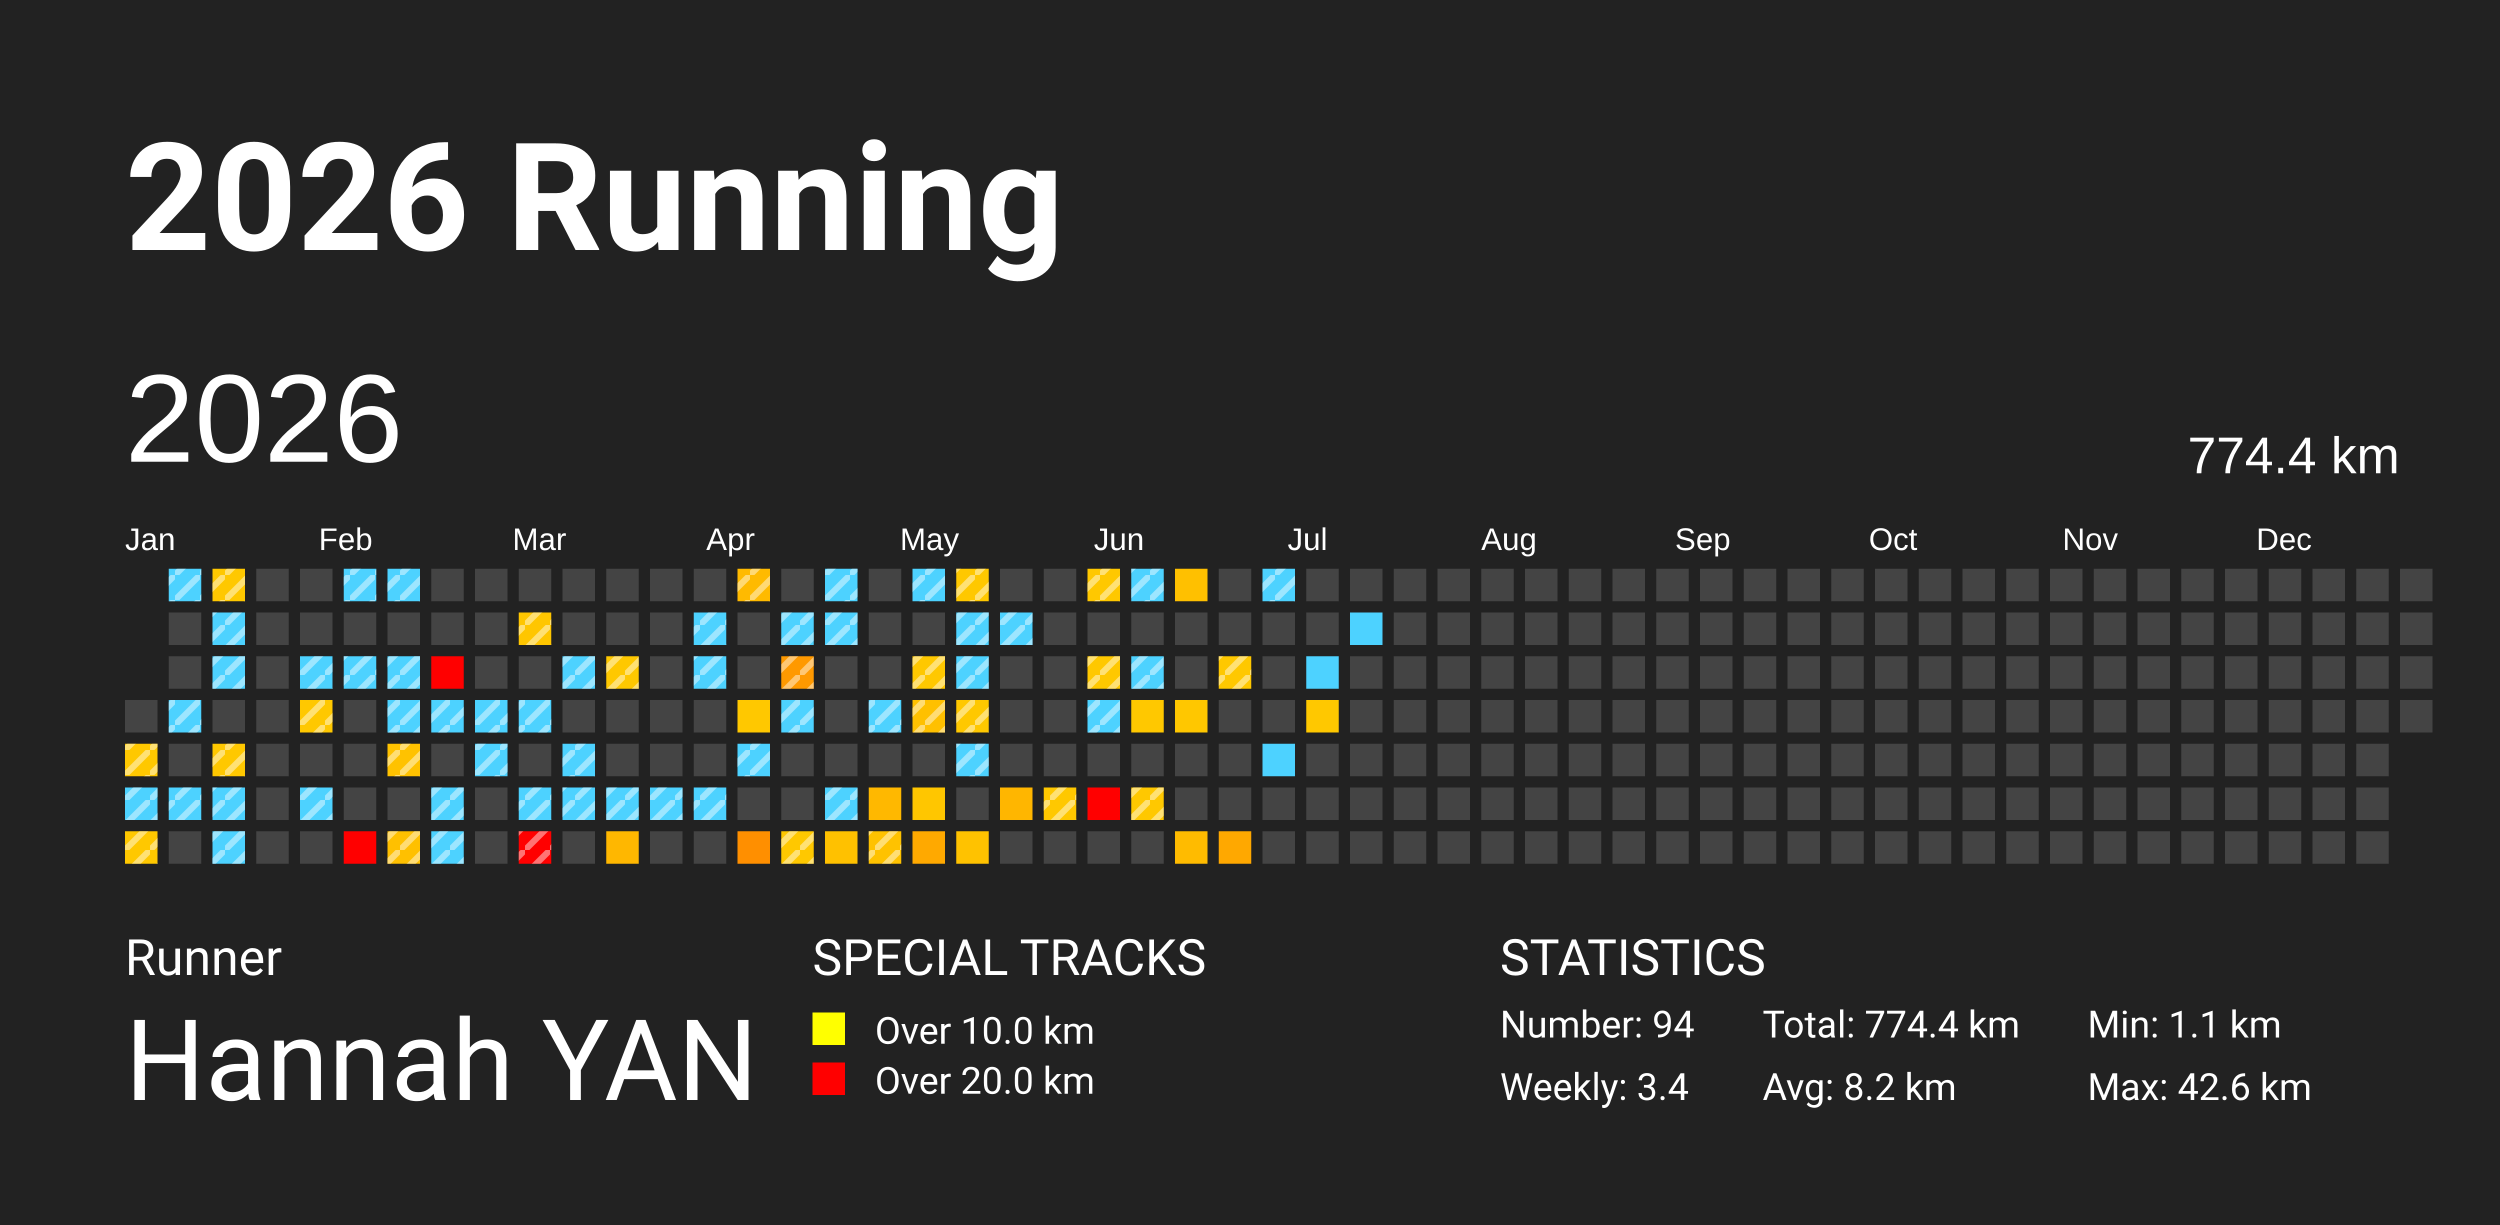
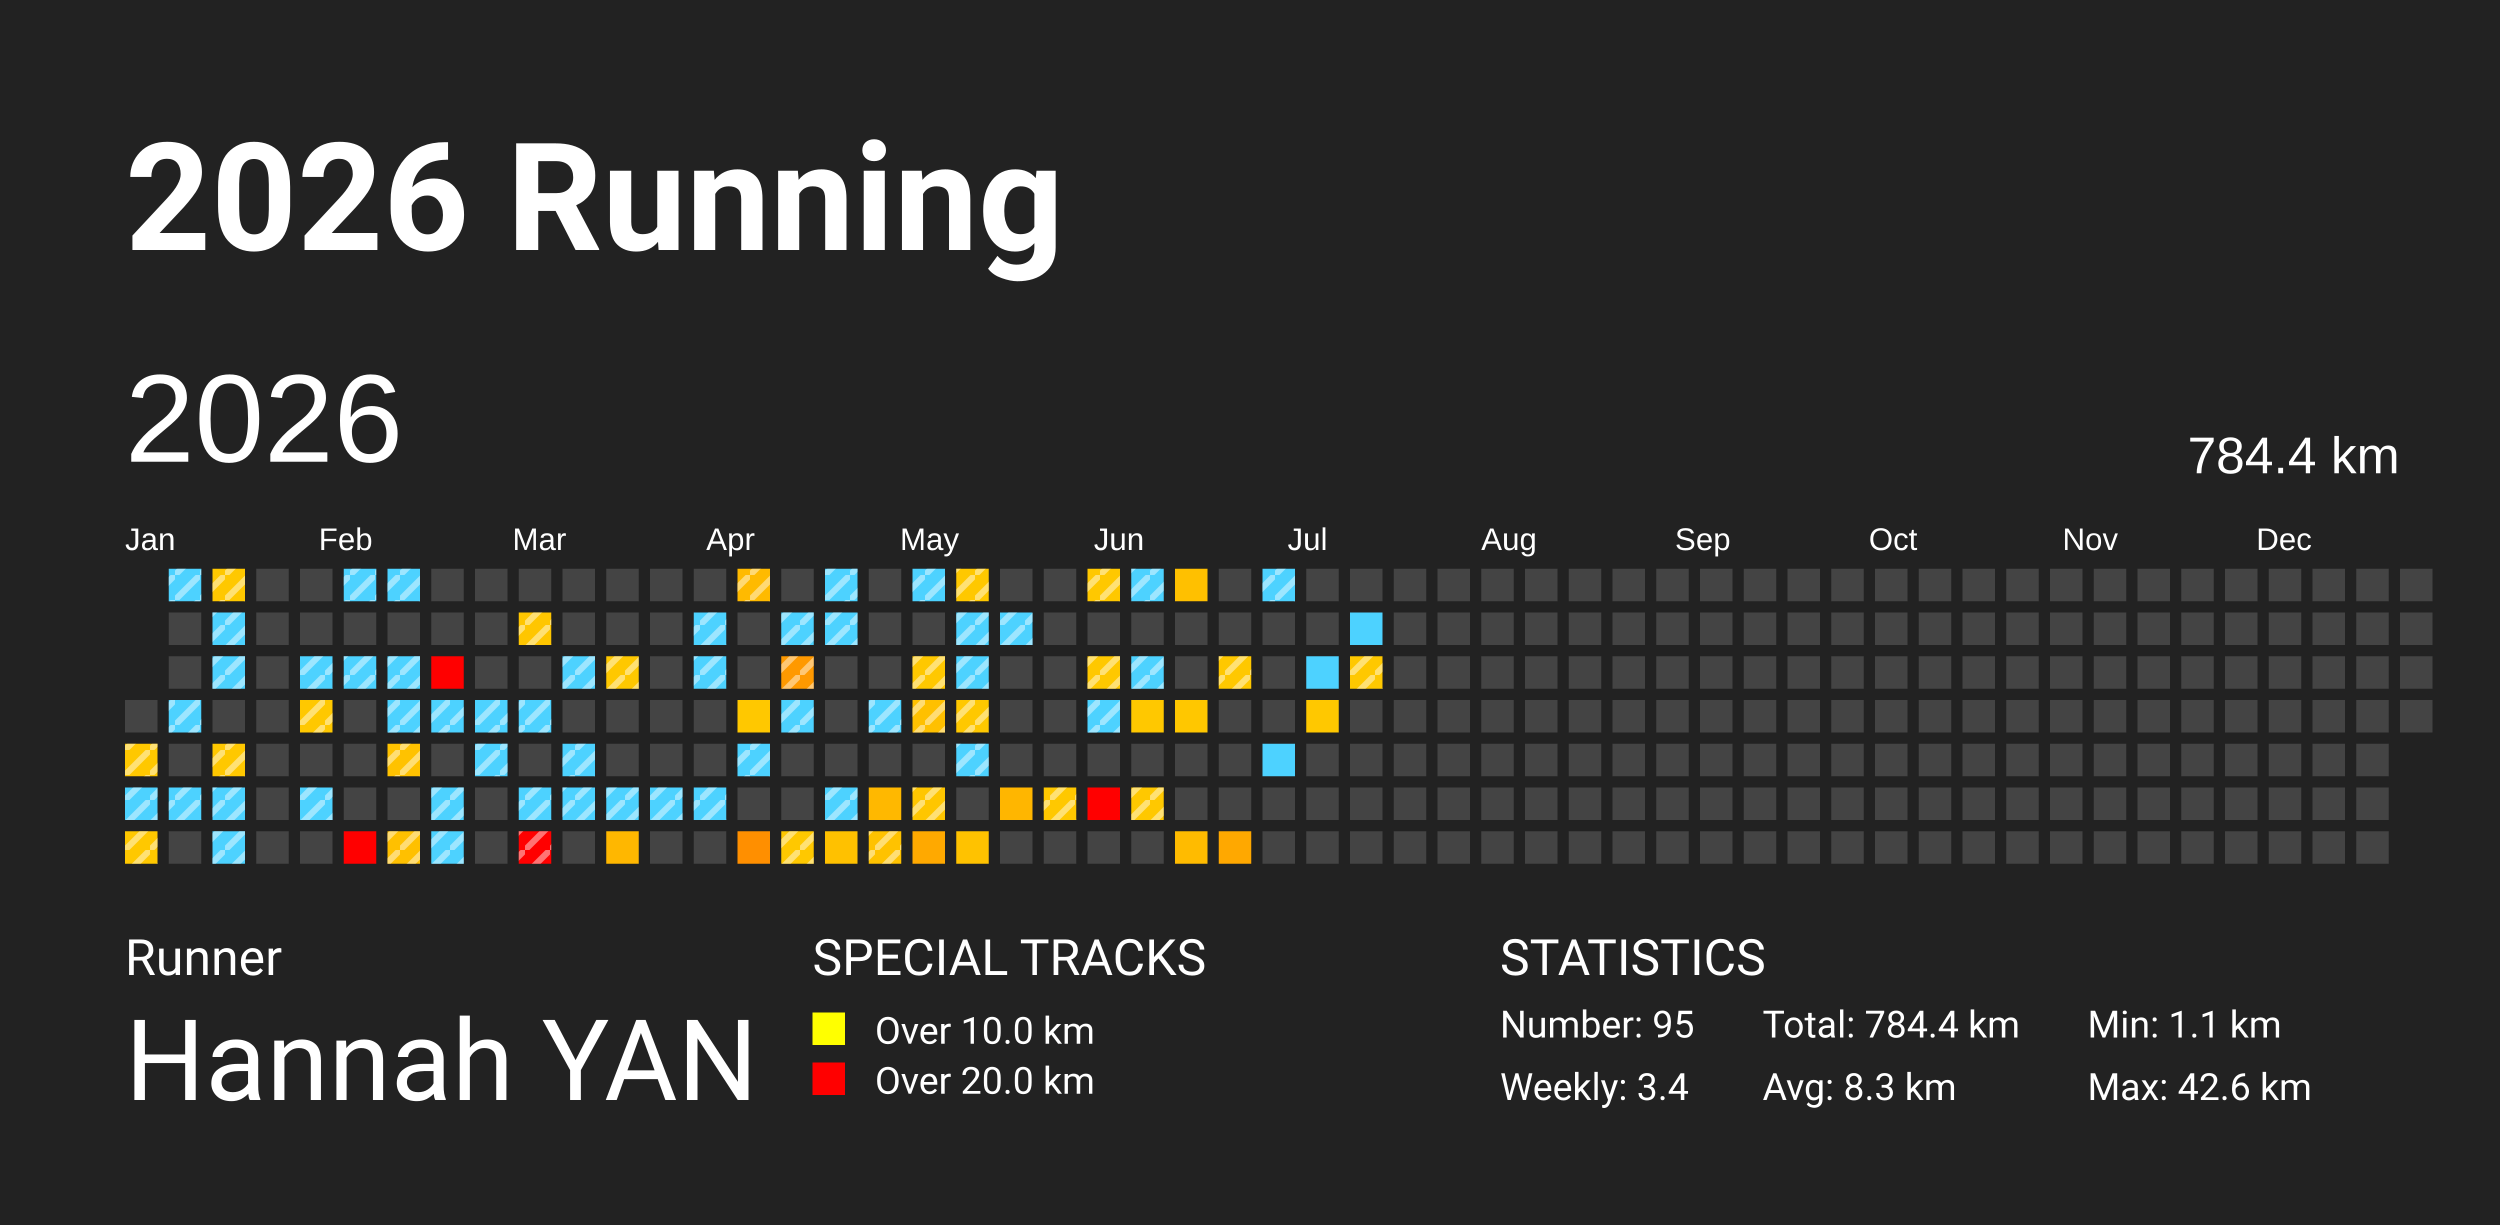
<svg xmlns="http://www.w3.org/2000/svg" baseProfile="full" height="98mm" version="1.1" viewBox="0,0,200,98" width="200mm">
  <defs>
    <pattern height="2" id="indoor-stripe" patternUnits="userSpaceOnUse" width="2">
      <line stroke="white" stroke-opacity="0.45" stroke-width="0.5" x1="0" x2="2" y1="2" y2="0" />
    </pattern>
  </defs>
  <rect fill="#222222" height="98" width="200" x="0" y="0" />
  <text fill="#FFFFFF" style="font-size:12px; font-family:-apple-system, BlinkMacSystemFont, 'Segoe UI', Roboto, 'Helvetica Neue', Arial, sans-serif; font-weight:bold;" x="10" y="20">2026 Running</text>
  <text fill="#FFFFFF" style="font-size:4px; font-family:-apple-system, BlinkMacSystemFont, 'Segoe UI', Roboto, 'Helvetica Neue', Arial, sans-serif;" x="10" y="78">Runner</text>
  <text fill="#FFFFFF" style="font-size:9px; font-family:-apple-system, BlinkMacSystemFont, 'Segoe UI', Roboto, 'Helvetica Neue', Arial, sans-serif;" x="10" y="88">Hannah YAN</text>
  <text fill="#FFFFFF" style="font-size:4px; font-family:-apple-system, BlinkMacSystemFont, 'Segoe UI', Roboto, 'Helvetica Neue', Arial, sans-serif;" x="65" y="78">SPECIAL TRACKS</text>
  <rect fill="yellow" height="2.6" width="2.6" x="65" y="81" />
  <text fill="#FFFFFF" style="font-size:3px; font-family:-apple-system, BlinkMacSystemFont, 'Segoe UI', Roboto, 'Helvetica Neue', Arial, sans-serif;" x="70" y="83.5">Over 10.0 km</text>
  <rect fill="red" height="2.6" width="2.6" x="65" y="85" />
  <text fill="#FFFFFF" style="font-size:3px; font-family:-apple-system, BlinkMacSystemFont, 'Segoe UI', Roboto, 'Helvetica Neue', Arial, sans-serif;" x="70" y="87.5">Over 20.0 km</text>
  <text fill="#FFFFFF" style="font-size:4px; font-family:-apple-system, BlinkMacSystemFont, 'Segoe UI', Roboto, 'Helvetica Neue', Arial, sans-serif;" x="120" y="78">STATISTICS</text>
-   <text fill="#FFFFFF" style="font-size:3px; font-family:-apple-system, BlinkMacSystemFont, 'Segoe UI', Roboto, 'Helvetica Neue', Arial, sans-serif;" x="120" y="83">Number: 94</text>
+   <text fill="#FFFFFF" style="font-size:3px; font-family:-apple-system, BlinkMacSystemFont, 'Segoe UI', Roboto, 'Helvetica Neue', Arial, sans-serif;" x="120" y="83">Number: 95</text>
  <text fill="#FFFFFF" style="font-size:3px; font-family:-apple-system, BlinkMacSystemFont, 'Segoe UI', Roboto, 'Helvetica Neue', Arial, sans-serif;" x="120" y="88">Weekly: 3.4</text>
-   <text fill="#FFFFFF" style="font-size:3px; font-family:-apple-system, BlinkMacSystemFont, 'Segoe UI', Roboto, 'Helvetica Neue', Arial, sans-serif;" x="141" y="83">Total: 774.4 km</text>
-   <text fill="#FFFFFF" style="font-size:3px; font-family:-apple-system, BlinkMacSystemFont, 'Segoe UI', Roboto, 'Helvetica Neue', Arial, sans-serif;" x="141" y="88">Avg: 8.2 km</text>
+   <text fill="#FFFFFF" style="font-size:3px; font-family:-apple-system, BlinkMacSystemFont, 'Segoe UI', Roboto, 'Helvetica Neue', Arial, sans-serif;" x="141" y="83">Total: 784.4 km</text>
+   <text fill="#FFFFFF" style="font-size:3px; font-family:-apple-system, BlinkMacSystemFont, 'Segoe UI', Roboto, 'Helvetica Neue', Arial, sans-serif;" x="141" y="88">Avg: 8.3 km</text>
  <text fill="#FFFFFF" style="font-size:3px; font-family:-apple-system, BlinkMacSystemFont, 'Segoe UI', Roboto, 'Helvetica Neue', Arial, sans-serif;" x="167" y="83">Min: 1.1 km</text>
  <text fill="#FFFFFF" style="font-size:3px; font-family:-apple-system, BlinkMacSystemFont, 'Segoe UI', Roboto, 'Helvetica Neue', Arial, sans-serif;" x="167" y="88">Max: 42.6 km</text>
  <text dominant-baseline="hanging" fill="#FFFFFF" style="font-size:10.0px; font-family:Arial;" x="10" y="30">2026</text>
-   <text dominant-baseline="hanging" fill="#FFFFFF" style="font-size:4.125px; font-family:Arial;" x="175" y="35">774.4 km</text>
+   <text dominant-baseline="hanging" fill="#FFFFFF" style="font-size:4.125px; font-family:Arial;" x="175" y="35">784.4 km</text>
  <text fill="#FFFFFF" style="font-size:2.5px; font-family:Arial" x="10.0" y="44">Jan</text>
  <text fill="#FFFFFF" style="font-size:2.5px; font-family:Arial" x="25.5" y="44">Feb</text>
  <text fill="#FFFFFF" style="font-size:2.5px; font-family:Arial" x="41.0" y="44">Mar</text>
  <text fill="#FFFFFF" style="font-size:2.5px; font-family:Arial" x="56.5" y="44">Apr</text>
  <text fill="#FFFFFF" style="font-size:2.5px; font-family:Arial" x="72.0" y="44">May</text>
  <text fill="#FFFFFF" style="font-size:2.5px; font-family:Arial" x="87.5" y="44">Jun</text>
  <text fill="#FFFFFF" style="font-size:2.5px; font-family:Arial" x="103.0" y="44">Jul</text>
  <text fill="#FFFFFF" style="font-size:2.5px; font-family:Arial" x="118.5" y="44">Aug</text>
  <text fill="#FFFFFF" style="font-size:2.5px; font-family:Arial" x="134.0" y="44">Sep</text>
  <text fill="#FFFFFF" style="font-size:2.5px; font-family:Arial" x="149.5" y="44">Oct</text>
  <text fill="#FFFFFF" style="font-size:2.5px; font-family:Arial" x="165.0" y="44">Nov</text>
  <text fill="#FFFFFF" style="font-size:2.5px; font-family:Arial" x="180.5" y="44">Dec</text>
  <rect fill="#444444" height="2.6" width="2.6" x="10.0" y="56.0" />
  <rect fill="#ffc800" height="2.6" width="2.6" x="10.0" y="59.5" />
  <rect fill="url(#indoor-stripe)" height="2.6" style="pointer-events: none;" width="2.6" x="10.0" y="59.5" />
  <rect fill="#4dd2ff" height="2.6" width="2.6" x="10.0" y="63.0" />
  <rect fill="url(#indoor-stripe)" height="2.6" style="pointer-events: none;" width="2.6" x="10.0" y="63.0" />
  <rect fill="#ffc800" height="2.6" width="2.6" x="10.0" y="66.5" />
  <rect fill="url(#indoor-stripe)" height="2.6" style="pointer-events: none;" width="2.6" x="10.0" y="66.5" />
  <rect fill="#4dd2ff" height="2.6" width="2.6" x="13.5" y="45.5" />
  <rect fill="url(#indoor-stripe)" height="2.6" style="pointer-events: none;" width="2.6" x="13.5" y="45.5" />
  <rect fill="#444444" height="2.6" width="2.6" x="13.5" y="49.0" />
  <rect fill="#444444" height="2.6" width="2.6" x="13.5" y="52.5" />
  <rect fill="#4dd2ff" height="2.6" width="2.6" x="13.5" y="56.0" />
  <rect fill="url(#indoor-stripe)" height="2.6" style="pointer-events: none;" width="2.6" x="13.5" y="56.0" />
  <rect fill="#444444" height="2.6" width="2.6" x="13.5" y="59.5" />
  <rect fill="#4dd2ff" height="2.6" width="2.6" x="13.5" y="63.0" />
  <rect fill="url(#indoor-stripe)" height="2.6" style="pointer-events: none;" width="2.6" x="13.5" y="63.0" />
  <rect fill="#444444" height="2.6" width="2.6" x="13.5" y="66.5" />
  <rect fill="#ffc800" height="2.6" width="2.6" x="17.0" y="45.5" />
  <rect fill="url(#indoor-stripe)" height="2.6" style="pointer-events: none;" width="2.6" x="17.0" y="45.5" />
  <rect fill="#4dd2ff" height="2.6" width="2.6" x="17.0" y="49.0" />
  <rect fill="url(#indoor-stripe)" height="2.6" style="pointer-events: none;" width="2.6" x="17.0" y="49.0" />
  <rect fill="#4dd2ff" height="2.6" width="2.6" x="17.0" y="52.5" />
  <rect fill="url(#indoor-stripe)" height="2.6" style="pointer-events: none;" width="2.6" x="17.0" y="52.5" />
  <rect fill="#444444" height="2.6" width="2.6" x="17.0" y="56.0" />
  <rect fill="#ffc800" height="2.6" width="2.6" x="17.0" y="59.5" />
  <rect fill="url(#indoor-stripe)" height="2.6" style="pointer-events: none;" width="2.6" x="17.0" y="59.5" />
  <rect fill="#4dd2ff" height="2.6" width="2.6" x="17.0" y="63.0" />
  <rect fill="url(#indoor-stripe)" height="2.6" style="pointer-events: none;" width="2.6" x="17.0" y="63.0" />
  <rect fill="#4dd2ff" height="2.6" width="2.6" x="17.0" y="66.5" />
  <rect fill="url(#indoor-stripe)" height="2.6" style="pointer-events: none;" width="2.6" x="17.0" y="66.5" />
  <rect fill="#444444" height="2.6" width="2.6" x="20.5" y="45.5" />
  <rect fill="#444444" height="2.6" width="2.6" x="20.5" y="49.0" />
  <rect fill="#444444" height="2.6" width="2.6" x="20.5" y="52.5" />
  <rect fill="#444444" height="2.6" width="2.6" x="20.5" y="56.0" />
  <rect fill="#444444" height="2.6" width="2.6" x="20.5" y="59.5" />
  <rect fill="#444444" height="2.6" width="2.6" x="20.5" y="63.0" />
  <rect fill="#444444" height="2.6" width="2.6" x="20.5" y="66.5" />
  <rect fill="#444444" height="2.6" width="2.6" x="24.0" y="45.5" />
  <rect fill="#444444" height="2.6" width="2.6" x="24.0" y="49.0" />
  <rect fill="#4dd2ff" height="2.6" width="2.6" x="24.0" y="52.5" />
  <rect fill="url(#indoor-stripe)" height="2.6" style="pointer-events: none;" width="2.6" x="24.0" y="52.5" />
  <rect fill="#ffc800" height="2.6" width="2.6" x="24.0" y="56.0" />
  <rect fill="url(#indoor-stripe)" height="2.6" style="pointer-events: none;" width="2.6" x="24.0" y="56.0" />
  <rect fill="#444444" height="2.6" width="2.6" x="24.0" y="59.5" />
  <rect fill="#4dd2ff" height="2.6" width="2.6" x="24.0" y="63.0" />
  <rect fill="url(#indoor-stripe)" height="2.6" style="pointer-events: none;" width="2.6" x="24.0" y="63.0" />
  <rect fill="#444444" height="2.6" width="2.6" x="24.0" y="66.5" />
  <rect fill="#4dd2ff" height="2.6" width="2.6" x="27.5" y="45.5" />
  <rect fill="url(#indoor-stripe)" height="2.6" style="pointer-events: none;" width="2.6" x="27.5" y="45.5" />
  <rect fill="#444444" height="2.6" width="2.6" x="27.5" y="49.0" />
  <rect fill="#4dd2ff" height="2.6" width="2.6" x="27.5" y="52.5" />
  <rect fill="url(#indoor-stripe)" height="2.6" style="pointer-events: none;" width="2.6" x="27.5" y="52.5" />
  <rect fill="#444444" height="2.6" width="2.6" x="27.5" y="56.0" />
  <rect fill="#444444" height="2.6" width="2.6" x="27.5" y="59.5" />
  <rect fill="#444444" height="2.6" width="2.6" x="27.5" y="63.0" />
  <rect fill="red" height="2.6" width="2.6" x="27.5" y="66.5" />
  <rect fill="#4dd2ff" height="2.6" width="2.6" x="31.0" y="45.5" />
  <rect fill="url(#indoor-stripe)" height="2.6" style="pointer-events: none;" width="2.6" x="31.0" y="45.5" />
  <rect fill="#444444" height="2.6" width="2.6" x="31.0" y="49.0" />
  <rect fill="#4dd2ff" height="2.6" width="2.6" x="31.0" y="52.5" />
  <rect fill="url(#indoor-stripe)" height="2.6" style="pointer-events: none;" width="2.6" x="31.0" y="52.5" />
  <rect fill="#4dd2ff" height="2.6" width="2.6" x="31.0" y="56.0" />
  <rect fill="url(#indoor-stripe)" height="2.6" style="pointer-events: none;" width="2.6" x="31.0" y="56.0" />
  <rect fill="#ffc200" height="2.6" width="2.6" x="31.0" y="59.5" />
  <rect fill="url(#indoor-stripe)" height="2.6" style="pointer-events: none;" width="2.6" x="31.0" y="59.5" />
  <rect fill="#444444" height="2.6" width="2.6" x="31.0" y="63.0" />
  <rect fill="#ffc000" height="2.6" width="2.6" x="31.0" y="66.5" />
  <rect fill="url(#indoor-stripe)" height="2.6" style="pointer-events: none;" width="2.6" x="31.0" y="66.5" />
  <rect fill="#444444" height="2.6" width="2.6" x="34.5" y="45.5" />
  <rect fill="#444444" height="2.6" width="2.6" x="34.5" y="49.0" />
  <rect fill="red" height="2.6" width="2.6" x="34.5" y="52.5" />
  <rect fill="#4dd2ff" height="2.6" width="2.6" x="34.5" y="56.0" />
  <rect fill="url(#indoor-stripe)" height="2.6" style="pointer-events: none;" width="2.6" x="34.5" y="56.0" />
  <rect fill="#444444" height="2.6" width="2.6" x="34.5" y="59.5" />
  <rect fill="#4dd2ff" height="2.6" width="2.6" x="34.5" y="63.0" />
  <rect fill="url(#indoor-stripe)" height="2.6" style="pointer-events: none;" width="2.6" x="34.5" y="63.0" />
  <rect fill="#4dd2ff" height="2.6" width="2.6" x="34.5" y="66.5" />
  <rect fill="url(#indoor-stripe)" height="2.6" style="pointer-events: none;" width="2.6" x="34.5" y="66.5" />
  <rect fill="#444444" height="2.6" width="2.6" x="38.0" y="45.5" />
  <rect fill="#444444" height="2.6" width="2.6" x="38.0" y="49.0" />
  <rect fill="#444444" height="2.6" width="2.6" x="38.0" y="52.5" />
  <rect fill="#4dd2ff" height="2.6" width="2.6" x="38.0" y="56.0" />
  <rect fill="url(#indoor-stripe)" height="2.6" style="pointer-events: none;" width="2.6" x="38.0" y="56.0" />
  <rect fill="#4dd2ff" height="2.6" width="2.6" x="38.0" y="59.5" />
  <rect fill="url(#indoor-stripe)" height="2.6" style="pointer-events: none;" width="2.6" x="38.0" y="59.5" />
  <rect fill="#444444" height="2.6" width="2.6" x="38.0" y="63.0" />
  <rect fill="#444444" height="2.6" width="2.6" x="38.0" y="66.5" />
  <rect fill="#444444" height="2.6" width="2.6" x="41.5" y="45.5" />
  <rect fill="#ffc600" height="2.6" width="2.6" x="41.5" y="49.0" />
  <rect fill="url(#indoor-stripe)" height="2.6" style="pointer-events: none;" width="2.6" x="41.5" y="49.0" />
  <rect fill="#444444" height="2.6" width="2.6" x="41.5" y="52.5" />
  <rect fill="#4dd2ff" height="2.6" width="2.6" x="41.5" y="56.0" />
  <rect fill="url(#indoor-stripe)" height="2.6" style="pointer-events: none;" width="2.6" x="41.5" y="56.0" />
  <rect fill="#444444" height="2.6" width="2.6" x="41.5" y="59.5" />
  <rect fill="#4dd2ff" height="2.6" width="2.6" x="41.5" y="63.0" />
  <rect fill="url(#indoor-stripe)" height="2.6" style="pointer-events: none;" width="2.6" x="41.5" y="63.0" />
  <rect fill="red" height="2.6" width="2.6" x="41.5" y="66.5" />
  <rect fill="url(#indoor-stripe)" height="2.6" style="pointer-events: none;" width="2.6" x="41.5" y="66.5" />
  <rect fill="#444444" height="2.6" width="2.6" x="45.0" y="45.5" />
  <rect fill="#444444" height="2.6" width="2.6" x="45.0" y="49.0" />
  <rect fill="#4dd2ff" height="2.6" width="2.6" x="45.0" y="52.5" />
  <rect fill="url(#indoor-stripe)" height="2.6" style="pointer-events: none;" width="2.6" x="45.0" y="52.5" />
  <rect fill="#444444" height="2.6" width="2.6" x="45.0" y="56.0" />
  <rect fill="#4dd2ff" height="2.6" width="2.6" x="45.0" y="59.5" />
  <rect fill="url(#indoor-stripe)" height="2.6" style="pointer-events: none;" width="2.6" x="45.0" y="59.5" />
  <rect fill="#4dd2ff" height="2.6" width="2.6" x="45.0" y="63.0" />
  <rect fill="url(#indoor-stripe)" height="2.6" style="pointer-events: none;" width="2.6" x="45.0" y="63.0" />
  <rect fill="#444444" height="2.6" width="2.6" x="45.0" y="66.5" />
  <rect fill="#444444" height="2.6" width="2.6" x="48.5" y="45.5" />
  <rect fill="#444444" height="2.6" width="2.6" x="48.5" y="49.0" />
  <rect fill="#ffc800" height="2.6" width="2.6" x="48.5" y="52.5" />
  <rect fill="url(#indoor-stripe)" height="2.6" style="pointer-events: none;" width="2.6" x="48.5" y="52.5" />
  <rect fill="#444444" height="2.6" width="2.6" x="48.5" y="56.0" />
  <rect fill="#444444" height="2.6" width="2.6" x="48.5" y="59.5" />
  <rect fill="#4dd2ff" height="2.6" width="2.6" x="48.5" y="63.0" />
  <rect fill="url(#indoor-stripe)" height="2.6" style="pointer-events: none;" width="2.6" x="48.5" y="63.0" />
  <rect fill="#ffb700" height="2.6" width="2.6" x="48.5" y="66.5" />
  <rect fill="#444444" height="2.6" width="2.6" x="52.0" y="45.5" />
  <rect fill="#444444" height="2.6" width="2.6" x="52.0" y="49.0" />
  <rect fill="#444444" height="2.6" width="2.6" x="52.0" y="52.5" />
  <rect fill="#444444" height="2.6" width="2.6" x="52.0" y="56.0" />
  <rect fill="#444444" height="2.6" width="2.6" x="52.0" y="59.5" />
  <rect fill="#4dd2ff" height="2.6" width="2.6" x="52.0" y="63.0" />
  <rect fill="url(#indoor-stripe)" height="2.6" style="pointer-events: none;" width="2.6" x="52.0" y="63.0" />
  <rect fill="#444444" height="2.6" width="2.6" x="52.0" y="66.5" />
  <rect fill="#444444" height="2.6" width="2.6" x="55.5" y="45.5" />
  <rect fill="#4dd2ff" height="2.6" width="2.6" x="55.5" y="49.0" />
  <rect fill="url(#indoor-stripe)" height="2.6" style="pointer-events: none;" width="2.6" x="55.5" y="49.0" />
  <rect fill="#4dd2ff" height="2.6" width="2.6" x="55.5" y="52.5" />
  <rect fill="url(#indoor-stripe)" height="2.6" style="pointer-events: none;" width="2.6" x="55.5" y="52.5" />
  <rect fill="#444444" height="2.6" width="2.6" x="55.5" y="56.0" />
  <rect fill="#444444" height="2.6" width="2.6" x="55.5" y="59.5" />
  <rect fill="#4dd2ff" height="2.6" width="2.6" x="55.5" y="63.0" />
  <rect fill="url(#indoor-stripe)" height="2.6" style="pointer-events: none;" width="2.6" x="55.5" y="63.0" />
  <rect fill="#444444" height="2.6" width="2.6" x="55.5" y="66.5" />
  <rect fill="#ffba00" height="2.6" width="2.6" x="59.0" y="45.5" />
  <rect fill="url(#indoor-stripe)" height="2.6" style="pointer-events: none;" width="2.6" x="59.0" y="45.5" />
  <rect fill="#444444" height="2.6" width="2.6" x="59.0" y="49.0" />
  <rect fill="#444444" height="2.6" width="2.6" x="59.0" y="52.5" />
  <rect fill="#ffc800" height="2.6" width="2.6" x="59.0" y="56.0" />
  <rect fill="#4dd2ff" height="2.6" width="2.6" x="59.0" y="59.5" />
  <rect fill="url(#indoor-stripe)" height="2.6" style="pointer-events: none;" width="2.6" x="59.0" y="59.5" />
  <rect fill="#444444" height="2.6" width="2.6" x="59.0" y="63.0" />
  <rect fill="#ff8f00" height="2.6" width="2.6" x="59.0" y="66.5" />
  <rect fill="#444444" height="2.6" width="2.6" x="62.5" y="45.5" />
  <rect fill="#4dd2ff" height="2.6" width="2.6" x="62.5" y="49.0" />
  <rect fill="url(#indoor-stripe)" height="2.6" style="pointer-events: none;" width="2.6" x="62.5" y="49.0" />
  <rect fill="#ff9900" height="2.6" width="2.6" x="62.5" y="52.5" />
  <rect fill="url(#indoor-stripe)" height="2.6" style="pointer-events: none;" width="2.6" x="62.5" y="52.5" />
  <rect fill="#4dd2ff" height="2.6" width="2.6" x="62.5" y="56.0" />
  <rect fill="url(#indoor-stripe)" height="2.6" style="pointer-events: none;" width="2.6" x="62.5" y="56.0" />
  <rect fill="#444444" height="2.6" width="2.6" x="62.5" y="59.5" />
  <rect fill="#444444" height="2.6" width="2.6" x="62.5" y="63.0" />
  <rect fill="#ffc800" height="2.6" width="2.6" x="62.5" y="66.5" />
  <rect fill="url(#indoor-stripe)" height="2.6" style="pointer-events: none;" width="2.6" x="62.5" y="66.5" />
  <rect fill="#4dd2ff" height="2.6" width="2.6" x="66.0" y="45.5" />
  <rect fill="url(#indoor-stripe)" height="2.6" style="pointer-events: none;" width="2.6" x="66.0" y="45.5" />
  <rect fill="#4dd2ff" height="2.6" width="2.6" x="66.0" y="49.0" />
  <rect fill="url(#indoor-stripe)" height="2.6" style="pointer-events: none;" width="2.6" x="66.0" y="49.0" />
  <rect fill="#444444" height="2.6" width="2.6" x="66.0" y="52.5" />
  <rect fill="#444444" height="2.6" width="2.6" x="66.0" y="56.0" />
  <rect fill="#444444" height="2.6" width="2.6" x="66.0" y="59.5" />
  <rect fill="#4dd2ff" height="2.6" width="2.6" x="66.0" y="63.0" />
  <rect fill="url(#indoor-stripe)" height="2.6" style="pointer-events: none;" width="2.6" x="66.0" y="63.0" />
  <rect fill="#ffc100" height="2.6" width="2.6" x="66.0" y="66.5" />
  <rect fill="#444444" height="2.6" width="2.6" x="69.5" y="45.5" />
  <rect fill="#444444" height="2.6" width="2.6" x="69.5" y="49.0" />
  <rect fill="#444444" height="2.6" width="2.6" x="69.5" y="52.5" />
  <rect fill="#4dd2ff" height="2.6" width="2.6" x="69.5" y="56.0" />
  <rect fill="url(#indoor-stripe)" height="2.6" style="pointer-events: none;" width="2.6" x="69.5" y="56.0" />
  <rect fill="#444444" height="2.6" width="2.6" x="69.5" y="59.5" />
  <rect fill="#ffb800" height="2.6" width="2.6" x="69.5" y="63.0" />
  <rect fill="#ffc200" height="2.6" width="2.6" x="69.5" y="66.5" />
  <rect fill="url(#indoor-stripe)" height="2.6" style="pointer-events: none;" width="2.6" x="69.5" y="66.5" />
  <rect fill="#4dd2ff" height="2.6" width="2.6" x="73.0" y="45.5" />
  <rect fill="url(#indoor-stripe)" height="2.6" style="pointer-events: none;" width="2.6" x="73.0" y="45.5" />
  <rect fill="#444444" height="2.6" width="2.6" x="73.0" y="49.0" />
  <rect fill="#ffc800" height="2.6" width="2.6" x="73.0" y="52.5" />
  <rect fill="url(#indoor-stripe)" height="2.6" style="pointer-events: none;" width="2.6" x="73.0" y="52.5" />
  <rect fill="#ffc000" height="2.6" width="2.6" x="73.0" y="56.0" />
  <rect fill="url(#indoor-stripe)" height="2.6" style="pointer-events: none;" width="2.6" x="73.0" y="56.0" />
  <rect fill="#444444" height="2.6" width="2.6" x="73.0" y="59.5" />
  <rect fill="#ffc600" height="2.6" width="2.6" x="73.0" y="63.0" />
+   <rect fill="url(#indoor-stripe)" height="2.6" style="pointer-events: none;" width="2.6" x="73.0" y="63.0" />
  <rect fill="#ffa900" height="2.6" width="2.6" x="73.0" y="66.5" />
  <rect fill="#ffc800" height="2.6" width="2.6" x="76.5" y="45.5" />
  <rect fill="url(#indoor-stripe)" height="2.6" style="pointer-events: none;" width="2.6" x="76.5" y="45.5" />
  <rect fill="#4dd2ff" height="2.6" width="2.6" x="76.5" y="49.0" />
  <rect fill="url(#indoor-stripe)" height="2.6" style="pointer-events: none;" width="2.6" x="76.5" y="49.0" />
  <rect fill="#4dd2ff" height="2.6" width="2.6" x="76.5" y="52.5" />
  <rect fill="url(#indoor-stripe)" height="2.6" style="pointer-events: none;" width="2.6" x="76.5" y="52.5" />
  <rect fill="#ffc800" height="2.6" width="2.6" x="76.5" y="56.0" />
  <rect fill="url(#indoor-stripe)" height="2.6" style="pointer-events: none;" width="2.6" x="76.5" y="56.0" />
  <rect fill="#4dd2ff" height="2.6" width="2.6" x="76.5" y="59.5" />
  <rect fill="url(#indoor-stripe)" height="2.6" style="pointer-events: none;" width="2.6" x="76.5" y="59.5" />
  <rect fill="#444444" height="2.6" width="2.6" x="76.5" y="63.0" />
  <rect fill="#ffc200" height="2.6" width="2.6" x="76.5" y="66.5" />
  <rect fill="#444444" height="2.6" width="2.6" x="80.0" y="45.5" />
  <rect fill="#4dd2ff" height="2.6" width="2.6" x="80.0" y="49.0" />
  <rect fill="url(#indoor-stripe)" height="2.6" style="pointer-events: none;" width="2.6" x="80.0" y="49.0" />
  <rect fill="#444444" height="2.6" width="2.6" x="80.0" y="52.5" />
  <rect fill="#444444" height="2.6" width="2.6" x="80.0" y="56.0" />
  <rect fill="#444444" height="2.6" width="2.6" x="80.0" y="59.5" />
  <rect fill="#ffb600" height="2.6" width="2.6" x="80.0" y="63.0" />
  <rect fill="#444444" height="2.6" width="2.6" x="80.0" y="66.5" />
  <rect fill="#444444" height="2.6" width="2.6" x="83.5" y="45.5" />
  <rect fill="#444444" height="2.6" width="2.6" x="83.5" y="49.0" />
  <rect fill="#444444" height="2.6" width="2.6" x="83.5" y="52.5" />
  <rect fill="#444444" height="2.6" width="2.6" x="83.5" y="56.0" />
  <rect fill="#444444" height="2.6" width="2.6" x="83.5" y="59.5" />
  <rect fill="#ffc800" height="2.6" width="2.6" x="83.5" y="63.0" />
  <rect fill="url(#indoor-stripe)" height="2.6" style="pointer-events: none;" width="2.6" x="83.5" y="63.0" />
  <rect fill="#444444" height="2.6" width="2.6" x="83.5" y="66.5" />
  <rect fill="#ffc800" height="2.6" width="2.6" x="87.0" y="45.5" />
  <rect fill="url(#indoor-stripe)" height="2.6" style="pointer-events: none;" width="2.6" x="87.0" y="45.5" />
  <rect fill="#444444" height="2.6" width="2.6" x="87.0" y="49.0" />
  <rect fill="#ffc800" height="2.6" width="2.6" x="87.0" y="52.5" />
  <rect fill="url(#indoor-stripe)" height="2.6" style="pointer-events: none;" width="2.6" x="87.0" y="52.5" />
  <rect fill="#4dd2ff" height="2.6" width="2.6" x="87.0" y="56.0" />
  <rect fill="url(#indoor-stripe)" height="2.6" style="pointer-events: none;" width="2.6" x="87.0" y="56.0" />
  <rect fill="#444444" height="2.6" width="2.6" x="87.0" y="59.5" />
  <rect fill="red" height="2.6" width="2.6" x="87.0" y="63.0" />
  <rect fill="#444444" height="2.6" width="2.6" x="87.0" y="66.5" />
  <rect fill="#4dd2ff" height="2.6" width="2.6" x="90.5" y="45.5" />
  <rect fill="url(#indoor-stripe)" height="2.6" style="pointer-events: none;" width="2.6" x="90.5" y="45.5" />
  <rect fill="#444444" height="2.6" width="2.6" x="90.5" y="49.0" />
  <rect fill="#4dd2ff" height="2.6" width="2.6" x="90.5" y="52.5" />
  <rect fill="url(#indoor-stripe)" height="2.6" style="pointer-events: none;" width="2.6" x="90.5" y="52.5" />
  <rect fill="#ffc800" height="2.6" width="2.6" x="90.5" y="56.0" />
  <rect fill="#444444" height="2.6" width="2.6" x="90.5" y="59.5" />
  <rect fill="#ffc800" height="2.6" width="2.6" x="90.5" y="63.0" />
  <rect fill="url(#indoor-stripe)" height="2.6" style="pointer-events: none;" width="2.6" x="90.5" y="63.0" />
  <rect fill="#444444" height="2.6" width="2.6" x="90.5" y="66.5" />
  <rect fill="#ffc000" height="2.6" width="2.6" x="94.0" y="45.5" />
  <rect fill="#444444" height="2.6" width="2.6" x="94.0" y="49.0" />
  <rect fill="#444444" height="2.6" width="2.6" x="94.0" y="52.5" />
  <rect fill="#ffc700" height="2.6" width="2.6" x="94.0" y="56.0" />
  <rect fill="#444444" height="2.6" width="2.6" x="94.0" y="59.5" />
  <rect fill="#444444" height="2.6" width="2.6" x="94.0" y="63.0" />
  <rect fill="#ffbb00" height="2.6" width="2.6" x="94.0" y="66.5" />
  <rect fill="#444444" height="2.6" width="2.6" x="97.5" y="45.5" />
  <rect fill="#444444" height="2.6" width="2.6" x="97.5" y="49.0" />
  <rect fill="#ffc800" height="2.6" width="2.6" x="97.5" y="52.5" />
  <rect fill="url(#indoor-stripe)" height="2.6" style="pointer-events: none;" width="2.6" x="97.5" y="52.5" />
  <rect fill="#444444" height="2.6" width="2.6" x="97.5" y="56.0" />
  <rect fill="#444444" height="2.6" width="2.6" x="97.5" y="59.5" />
  <rect fill="#444444" height="2.6" width="2.6" x="97.5" y="63.0" />
  <rect fill="#ffa800" height="2.6" width="2.6" x="97.5" y="66.5" />
  <rect fill="#4dd2ff" height="2.6" width="2.6" x="101.0" y="45.5" />
  <rect fill="url(#indoor-stripe)" height="2.6" style="pointer-events: none;" width="2.6" x="101.0" y="45.5" />
  <rect fill="#444444" height="2.6" width="2.6" x="101.0" y="49.0" />
  <rect fill="#444444" height="2.6" width="2.6" x="101.0" y="52.5" />
  <rect fill="#444444" height="2.6" width="2.6" x="101.0" y="56.0" />
  <rect fill="#4dd2ff" height="2.6" width="2.6" x="101.0" y="59.5" />
  <rect fill="#444444" height="2.6" width="2.6" x="101.0" y="63.0" />
  <rect fill="#444444" height="2.6" width="2.6" x="101.0" y="66.5" />
  <rect fill="#444444" height="2.6" width="2.6" x="104.5" y="45.5" />
  <rect fill="#444444" height="2.6" width="2.6" x="104.5" y="49.0" />
  <rect fill="#4dd2ff" height="2.6" width="2.6" x="104.5" y="52.5" />
  <rect fill="#ffc800" height="2.6" width="2.6" x="104.5" y="56.0" />
  <rect fill="#444444" height="2.6" width="2.6" x="104.5" y="59.5" />
  <rect fill="#444444" height="2.6" width="2.6" x="104.5" y="63.0" />
  <rect fill="#444444" height="2.6" width="2.6" x="104.5" y="66.5" />
  <rect fill="#444444" height="2.6" width="2.6" x="108.0" y="45.5" />
  <rect fill="#4dd2ff" height="2.6" width="2.6" x="108.0" y="49.0" />
-   <rect fill="#444444" height="2.6" width="2.6" x="108.0" y="52.5" />
+   <rect fill="#ffc800" height="2.6" width="2.6" x="108.0" y="52.5" />
+   <rect fill="url(#indoor-stripe)" height="2.6" style="pointer-events: none;" width="2.6" x="108.0" y="52.5" />
  <rect fill="#444444" height="2.6" width="2.6" x="108.0" y="56.0" />
  <rect fill="#444444" height="2.6" width="2.6" x="108.0" y="59.5" />
  <rect fill="#444444" height="2.6" width="2.6" x="108.0" y="63.0" />
  <rect fill="#444444" height="2.6" width="2.6" x="108.0" y="66.5" />
  <rect fill="#444444" height="2.6" width="2.6" x="111.5" y="45.5" />
  <rect fill="#444444" height="2.6" width="2.6" x="111.5" y="49.0" />
  <rect fill="#444444" height="2.6" width="2.6" x="111.5" y="52.5" />
  <rect fill="#444444" height="2.6" width="2.6" x="111.5" y="56.0" />
  <rect fill="#444444" height="2.6" width="2.6" x="111.5" y="59.5" />
  <rect fill="#444444" height="2.6" width="2.6" x="111.5" y="63.0" />
  <rect fill="#444444" height="2.6" width="2.6" x="111.5" y="66.5" />
  <rect fill="#444444" height="2.6" width="2.6" x="115.0" y="45.5" />
  <rect fill="#444444" height="2.6" width="2.6" x="115.0" y="49.0" />
  <rect fill="#444444" height="2.6" width="2.6" x="115.0" y="52.5" />
  <rect fill="#444444" height="2.6" width="2.6" x="115.0" y="56.0" />
  <rect fill="#444444" height="2.6" width="2.6" x="115.0" y="59.5" />
  <rect fill="#444444" height="2.6" width="2.6" x="115.0" y="63.0" />
  <rect fill="#444444" height="2.6" width="2.6" x="115.0" y="66.5" />
  <rect fill="#444444" height="2.6" width="2.6" x="118.5" y="45.5" />
  <rect fill="#444444" height="2.6" width="2.6" x="118.5" y="49.0" />
  <rect fill="#444444" height="2.6" width="2.6" x="118.5" y="52.5" />
  <rect fill="#444444" height="2.6" width="2.6" x="118.5" y="56.0" />
  <rect fill="#444444" height="2.6" width="2.6" x="118.5" y="59.5" />
  <rect fill="#444444" height="2.6" width="2.6" x="118.5" y="63.0" />
  <rect fill="#444444" height="2.6" width="2.6" x="118.5" y="66.5" />
  <rect fill="#444444" height="2.6" width="2.6" x="122.0" y="45.5" />
  <rect fill="#444444" height="2.6" width="2.6" x="122.0" y="49.0" />
  <rect fill="#444444" height="2.6" width="2.6" x="122.0" y="52.5" />
  <rect fill="#444444" height="2.6" width="2.6" x="122.0" y="56.0" />
  <rect fill="#444444" height="2.6" width="2.6" x="122.0" y="59.5" />
  <rect fill="#444444" height="2.6" width="2.6" x="122.0" y="63.0" />
  <rect fill="#444444" height="2.6" width="2.6" x="122.0" y="66.5" />
  <rect fill="#444444" height="2.6" width="2.6" x="125.5" y="45.5" />
  <rect fill="#444444" height="2.6" width="2.6" x="125.5" y="49.0" />
  <rect fill="#444444" height="2.6" width="2.6" x="125.5" y="52.5" />
  <rect fill="#444444" height="2.6" width="2.6" x="125.5" y="56.0" />
  <rect fill="#444444" height="2.6" width="2.6" x="125.5" y="59.5" />
  <rect fill="#444444" height="2.6" width="2.6" x="125.5" y="63.0" />
  <rect fill="#444444" height="2.6" width="2.6" x="125.5" y="66.5" />
  <rect fill="#444444" height="2.6" width="2.6" x="129.0" y="45.5" />
  <rect fill="#444444" height="2.6" width="2.6" x="129.0" y="49.0" />
  <rect fill="#444444" height="2.6" width="2.6" x="129.0" y="52.5" />
  <rect fill="#444444" height="2.6" width="2.6" x="129.0" y="56.0" />
  <rect fill="#444444" height="2.6" width="2.6" x="129.0" y="59.5" />
  <rect fill="#444444" height="2.6" width="2.6" x="129.0" y="63.0" />
  <rect fill="#444444" height="2.6" width="2.6" x="129.0" y="66.5" />
  <rect fill="#444444" height="2.6" width="2.6" x="132.5" y="45.5" />
  <rect fill="#444444" height="2.6" width="2.6" x="132.5" y="49.0" />
  <rect fill="#444444" height="2.6" width="2.6" x="132.5" y="52.5" />
  <rect fill="#444444" height="2.6" width="2.6" x="132.5" y="56.0" />
  <rect fill="#444444" height="2.6" width="2.6" x="132.5" y="59.5" />
  <rect fill="#444444" height="2.6" width="2.6" x="132.5" y="63.0" />
  <rect fill="#444444" height="2.6" width="2.6" x="132.5" y="66.5" />
  <rect fill="#444444" height="2.6" width="2.6" x="136.0" y="45.5" />
  <rect fill="#444444" height="2.6" width="2.6" x="136.0" y="49.0" />
  <rect fill="#444444" height="2.6" width="2.6" x="136.0" y="52.5" />
  <rect fill="#444444" height="2.6" width="2.6" x="136.0" y="56.0" />
  <rect fill="#444444" height="2.6" width="2.6" x="136.0" y="59.5" />
  <rect fill="#444444" height="2.6" width="2.6" x="136.0" y="63.0" />
  <rect fill="#444444" height="2.6" width="2.6" x="136.0" y="66.5" />
  <rect fill="#444444" height="2.6" width="2.6" x="139.5" y="45.5" />
  <rect fill="#444444" height="2.6" width="2.6" x="139.5" y="49.0" />
  <rect fill="#444444" height="2.6" width="2.6" x="139.5" y="52.5" />
  <rect fill="#444444" height="2.6" width="2.6" x="139.5" y="56.0" />
  <rect fill="#444444" height="2.6" width="2.6" x="139.5" y="59.5" />
  <rect fill="#444444" height="2.6" width="2.6" x="139.5" y="63.0" />
  <rect fill="#444444" height="2.6" width="2.6" x="139.5" y="66.5" />
  <rect fill="#444444" height="2.6" width="2.6" x="143.0" y="45.5" />
  <rect fill="#444444" height="2.6" width="2.6" x="143.0" y="49.0" />
  <rect fill="#444444" height="2.6" width="2.6" x="143.0" y="52.5" />
  <rect fill="#444444" height="2.6" width="2.6" x="143.0" y="56.0" />
  <rect fill="#444444" height="2.6" width="2.6" x="143.0" y="59.5" />
  <rect fill="#444444" height="2.6" width="2.6" x="143.0" y="63.0" />
  <rect fill="#444444" height="2.6" width="2.6" x="143.0" y="66.5" />
  <rect fill="#444444" height="2.6" width="2.6" x="146.5" y="45.5" />
  <rect fill="#444444" height="2.6" width="2.6" x="146.5" y="49.0" />
  <rect fill="#444444" height="2.6" width="2.6" x="146.5" y="52.5" />
  <rect fill="#444444" height="2.6" width="2.6" x="146.5" y="56.0" />
  <rect fill="#444444" height="2.6" width="2.6" x="146.5" y="59.5" />
  <rect fill="#444444" height="2.6" width="2.6" x="146.5" y="63.0" />
  <rect fill="#444444" height="2.6" width="2.6" x="146.5" y="66.5" />
  <rect fill="#444444" height="2.6" width="2.6" x="150.0" y="45.5" />
  <rect fill="#444444" height="2.6" width="2.6" x="150.0" y="49.0" />
  <rect fill="#444444" height="2.6" width="2.6" x="150.0" y="52.5" />
  <rect fill="#444444" height="2.6" width="2.6" x="150.0" y="56.0" />
  <rect fill="#444444" height="2.6" width="2.6" x="150.0" y="59.5" />
  <rect fill="#444444" height="2.6" width="2.6" x="150.0" y="63.0" />
  <rect fill="#444444" height="2.6" width="2.6" x="150.0" y="66.5" />
  <rect fill="#444444" height="2.6" width="2.6" x="153.5" y="45.5" />
  <rect fill="#444444" height="2.6" width="2.6" x="153.5" y="49.0" />
  <rect fill="#444444" height="2.6" width="2.6" x="153.5" y="52.5" />
  <rect fill="#444444" height="2.6" width="2.6" x="153.5" y="56.0" />
  <rect fill="#444444" height="2.6" width="2.6" x="153.5" y="59.5" />
  <rect fill="#444444" height="2.6" width="2.6" x="153.5" y="63.0" />
  <rect fill="#444444" height="2.6" width="2.6" x="153.5" y="66.5" />
  <rect fill="#444444" height="2.6" width="2.6" x="157.0" y="45.5" />
  <rect fill="#444444" height="2.6" width="2.6" x="157.0" y="49.0" />
  <rect fill="#444444" height="2.6" width="2.6" x="157.0" y="52.5" />
  <rect fill="#444444" height="2.6" width="2.6" x="157.0" y="56.0" />
  <rect fill="#444444" height="2.6" width="2.6" x="157.0" y="59.5" />
  <rect fill="#444444" height="2.6" width="2.6" x="157.0" y="63.0" />
  <rect fill="#444444" height="2.6" width="2.6" x="157.0" y="66.5" />
  <rect fill="#444444" height="2.6" width="2.6" x="160.5" y="45.5" />
  <rect fill="#444444" height="2.6" width="2.6" x="160.5" y="49.0" />
  <rect fill="#444444" height="2.6" width="2.6" x="160.5" y="52.5" />
  <rect fill="#444444" height="2.6" width="2.6" x="160.5" y="56.0" />
  <rect fill="#444444" height="2.6" width="2.6" x="160.5" y="59.5" />
  <rect fill="#444444" height="2.6" width="2.6" x="160.5" y="63.0" />
  <rect fill="#444444" height="2.6" width="2.6" x="160.5" y="66.5" />
  <rect fill="#444444" height="2.6" width="2.6" x="164.0" y="45.5" />
  <rect fill="#444444" height="2.6" width="2.6" x="164.0" y="49.0" />
  <rect fill="#444444" height="2.6" width="2.6" x="164.0" y="52.5" />
  <rect fill="#444444" height="2.6" width="2.6" x="164.0" y="56.0" />
  <rect fill="#444444" height="2.6" width="2.6" x="164.0" y="59.5" />
  <rect fill="#444444" height="2.6" width="2.6" x="164.0" y="63.0" />
  <rect fill="#444444" height="2.6" width="2.6" x="164.0" y="66.5" />
  <rect fill="#444444" height="2.6" width="2.6" x="167.5" y="45.5" />
  <rect fill="#444444" height="2.6" width="2.6" x="167.5" y="49.0" />
  <rect fill="#444444" height="2.6" width="2.6" x="167.5" y="52.5" />
  <rect fill="#444444" height="2.6" width="2.6" x="167.5" y="56.0" />
  <rect fill="#444444" height="2.6" width="2.6" x="167.5" y="59.5" />
  <rect fill="#444444" height="2.6" width="2.6" x="167.5" y="63.0" />
  <rect fill="#444444" height="2.6" width="2.6" x="167.5" y="66.5" />
  <rect fill="#444444" height="2.6" width="2.6" x="171.0" y="45.5" />
  <rect fill="#444444" height="2.6" width="2.6" x="171.0" y="49.0" />
  <rect fill="#444444" height="2.6" width="2.6" x="171.0" y="52.5" />
  <rect fill="#444444" height="2.6" width="2.6" x="171.0" y="56.0" />
  <rect fill="#444444" height="2.6" width="2.6" x="171.0" y="59.5" />
  <rect fill="#444444" height="2.6" width="2.6" x="171.0" y="63.0" />
  <rect fill="#444444" height="2.6" width="2.6" x="171.0" y="66.5" />
  <rect fill="#444444" height="2.6" width="2.6" x="174.5" y="45.5" />
  <rect fill="#444444" height="2.6" width="2.6" x="174.5" y="49.0" />
  <rect fill="#444444" height="2.6" width="2.6" x="174.5" y="52.5" />
  <rect fill="#444444" height="2.6" width="2.6" x="174.5" y="56.0" />
  <rect fill="#444444" height="2.6" width="2.6" x="174.5" y="59.5" />
  <rect fill="#444444" height="2.6" width="2.6" x="174.5" y="63.0" />
  <rect fill="#444444" height="2.6" width="2.6" x="174.5" y="66.5" />
  <rect fill="#444444" height="2.6" width="2.6" x="178.0" y="45.5" />
  <rect fill="#444444" height="2.6" width="2.6" x="178.0" y="49.0" />
  <rect fill="#444444" height="2.6" width="2.6" x="178.0" y="52.5" />
  <rect fill="#444444" height="2.6" width="2.6" x="178.0" y="56.0" />
  <rect fill="#444444" height="2.6" width="2.6" x="178.0" y="59.5" />
  <rect fill="#444444" height="2.6" width="2.6" x="178.0" y="63.0" />
  <rect fill="#444444" height="2.6" width="2.6" x="178.0" y="66.5" />
  <rect fill="#444444" height="2.6" width="2.6" x="181.5" y="45.5" />
  <rect fill="#444444" height="2.6" width="2.6" x="181.5" y="49.0" />
  <rect fill="#444444" height="2.6" width="2.6" x="181.5" y="52.5" />
  <rect fill="#444444" height="2.6" width="2.6" x="181.5" y="56.0" />
  <rect fill="#444444" height="2.6" width="2.6" x="181.5" y="59.5" />
  <rect fill="#444444" height="2.6" width="2.6" x="181.5" y="63.0" />
  <rect fill="#444444" height="2.6" width="2.6" x="181.5" y="66.5" />
  <rect fill="#444444" height="2.6" width="2.6" x="185.0" y="45.5" />
  <rect fill="#444444" height="2.6" width="2.6" x="185.0" y="49.0" />
  <rect fill="#444444" height="2.6" width="2.6" x="185.0" y="52.5" />
  <rect fill="#444444" height="2.6" width="2.6" x="185.0" y="56.0" />
  <rect fill="#444444" height="2.6" width="2.6" x="185.0" y="59.5" />
  <rect fill="#444444" height="2.6" width="2.6" x="185.0" y="63.0" />
  <rect fill="#444444" height="2.6" width="2.6" x="185.0" y="66.5" />
  <rect fill="#444444" height="2.6" width="2.6" x="188.5" y="45.5" />
  <rect fill="#444444" height="2.6" width="2.6" x="188.5" y="49.0" />
  <rect fill="#444444" height="2.6" width="2.6" x="188.5" y="52.5" />
  <rect fill="#444444" height="2.6" width="2.6" x="188.5" y="56.0" />
  <rect fill="#444444" height="2.6" width="2.6" x="188.5" y="59.5" />
  <rect fill="#444444" height="2.6" width="2.6" x="188.5" y="63.0" />
  <rect fill="#444444" height="2.6" width="2.6" x="188.5" y="66.5" />
  <rect fill="#444444" height="2.6" width="2.6" x="192.0" y="45.5" />
  <rect fill="#444444" height="2.6" width="2.6" x="192.0" y="49.0" />
  <rect fill="#444444" height="2.6" width="2.6" x="192.0" y="52.5" />
  <rect fill="#444444" height="2.6" width="2.6" x="192.0" y="56.0" />
</svg>
